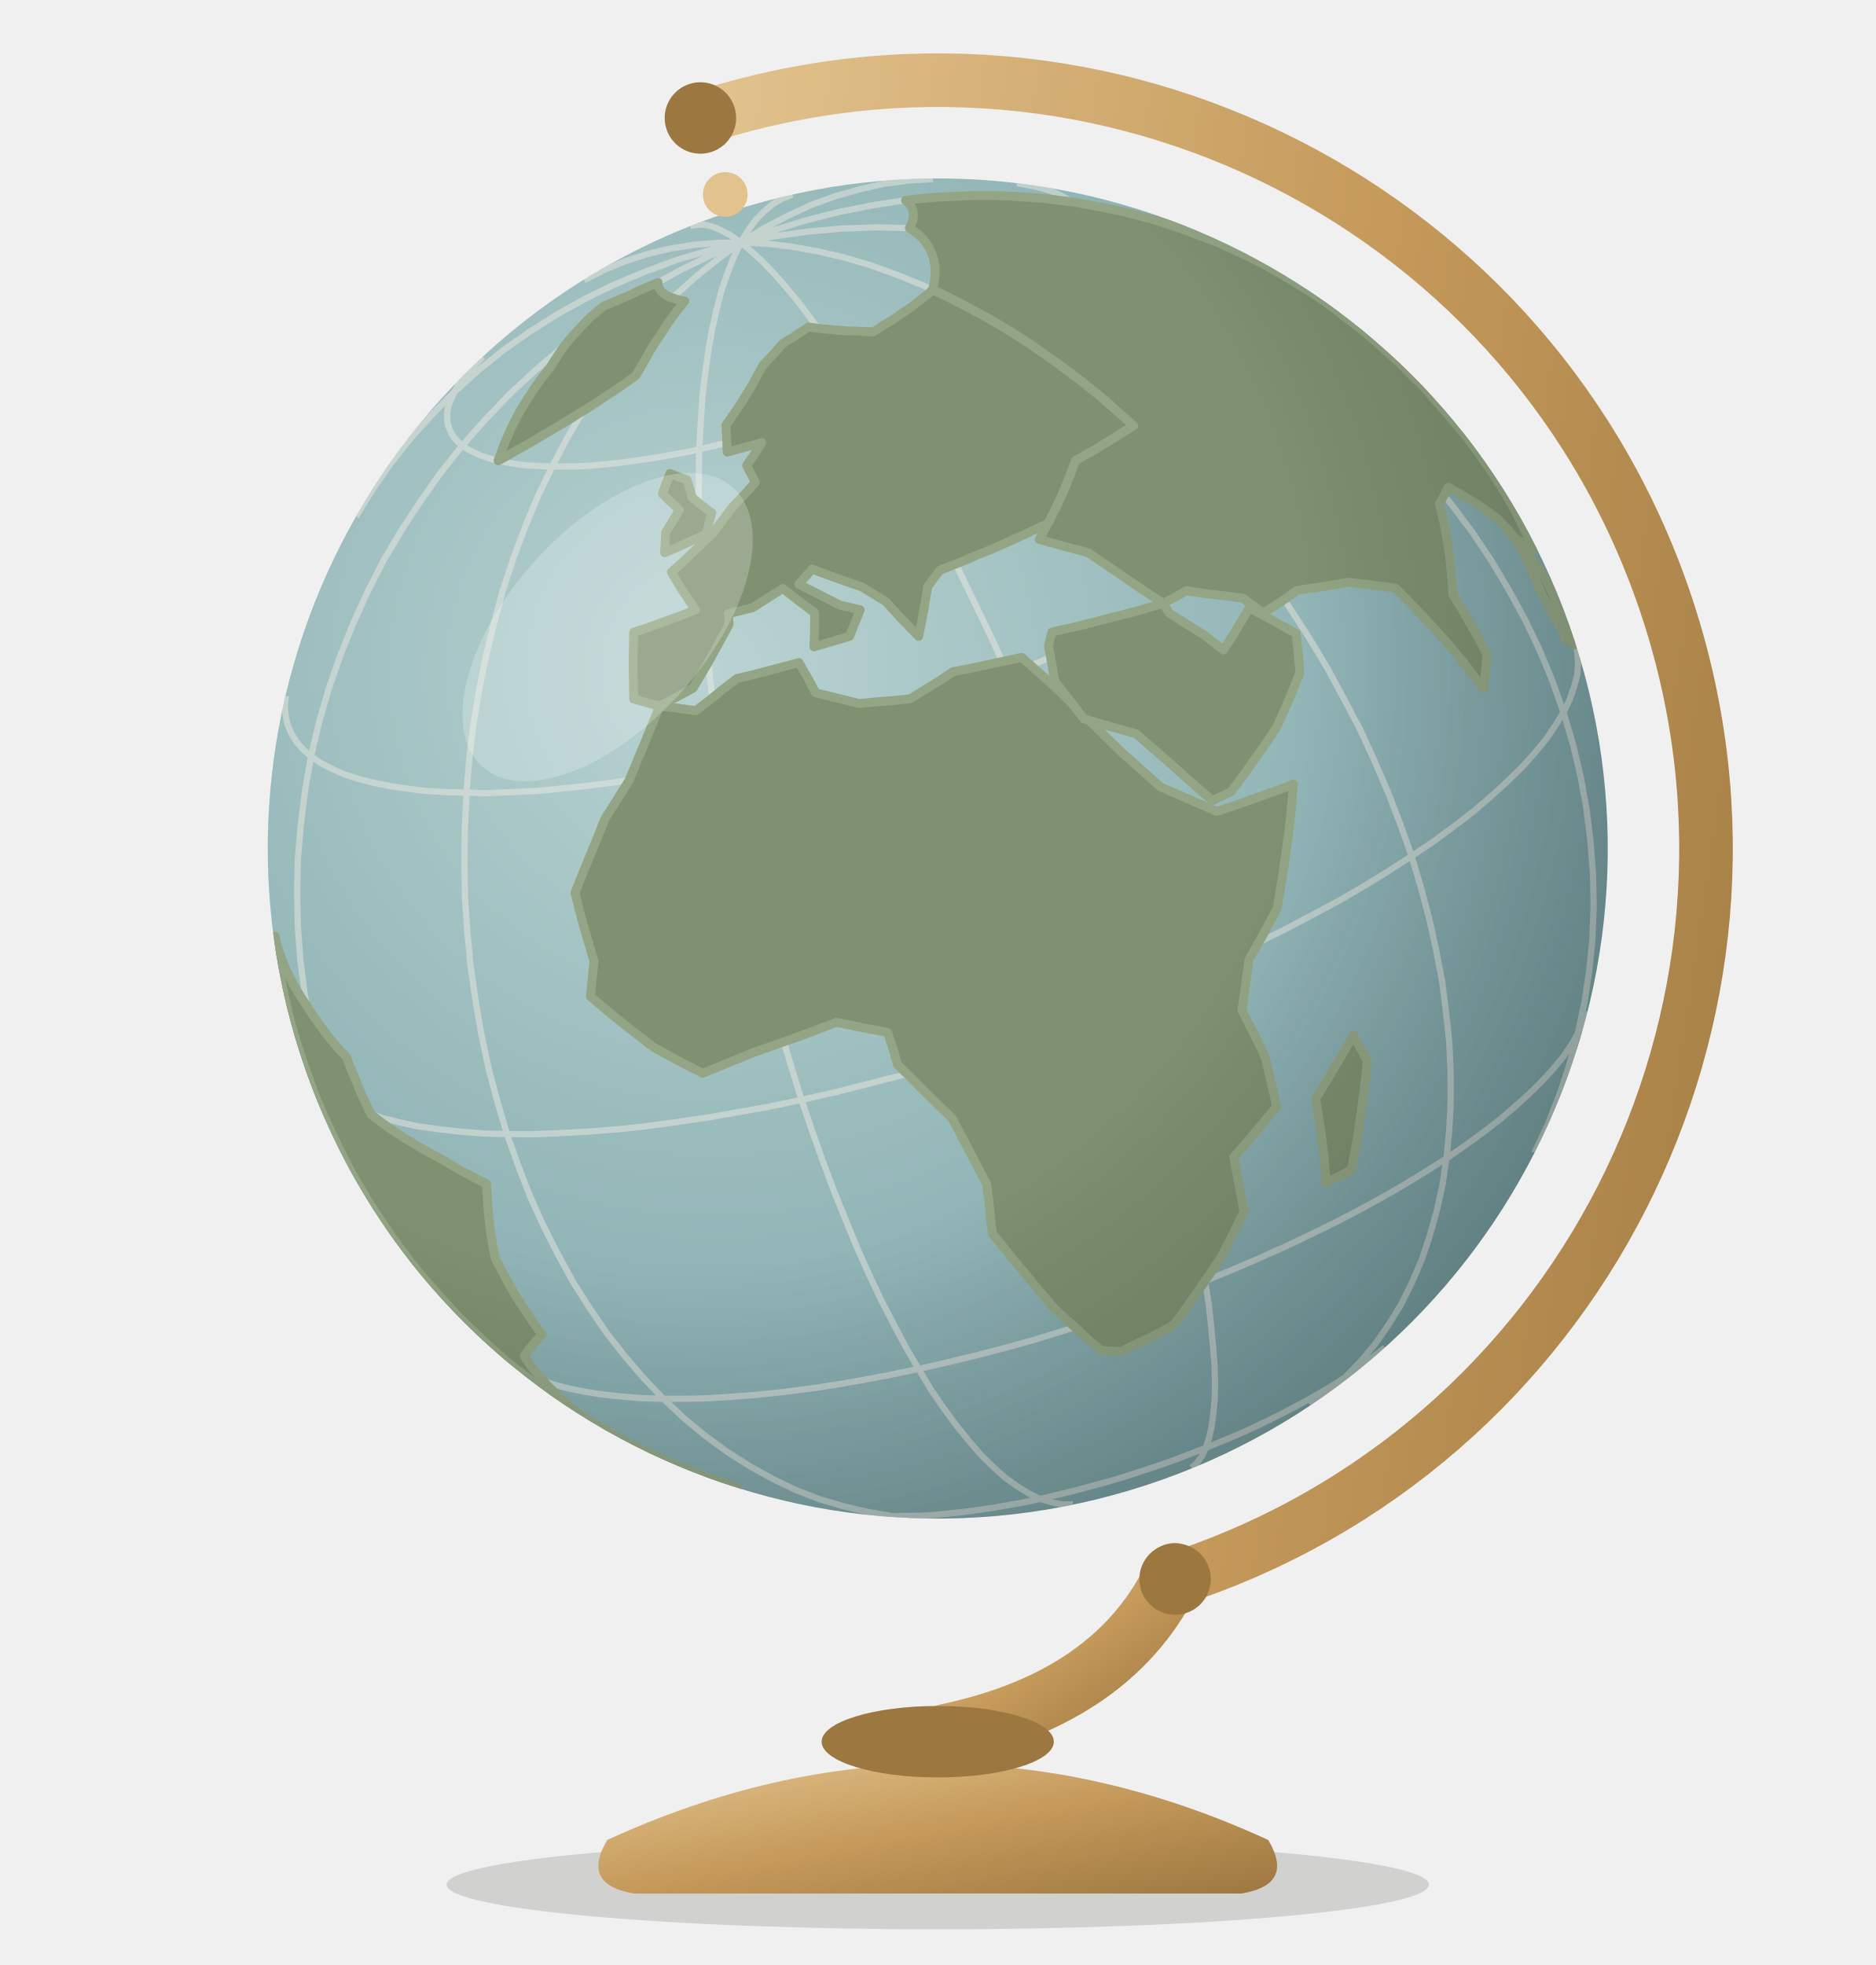
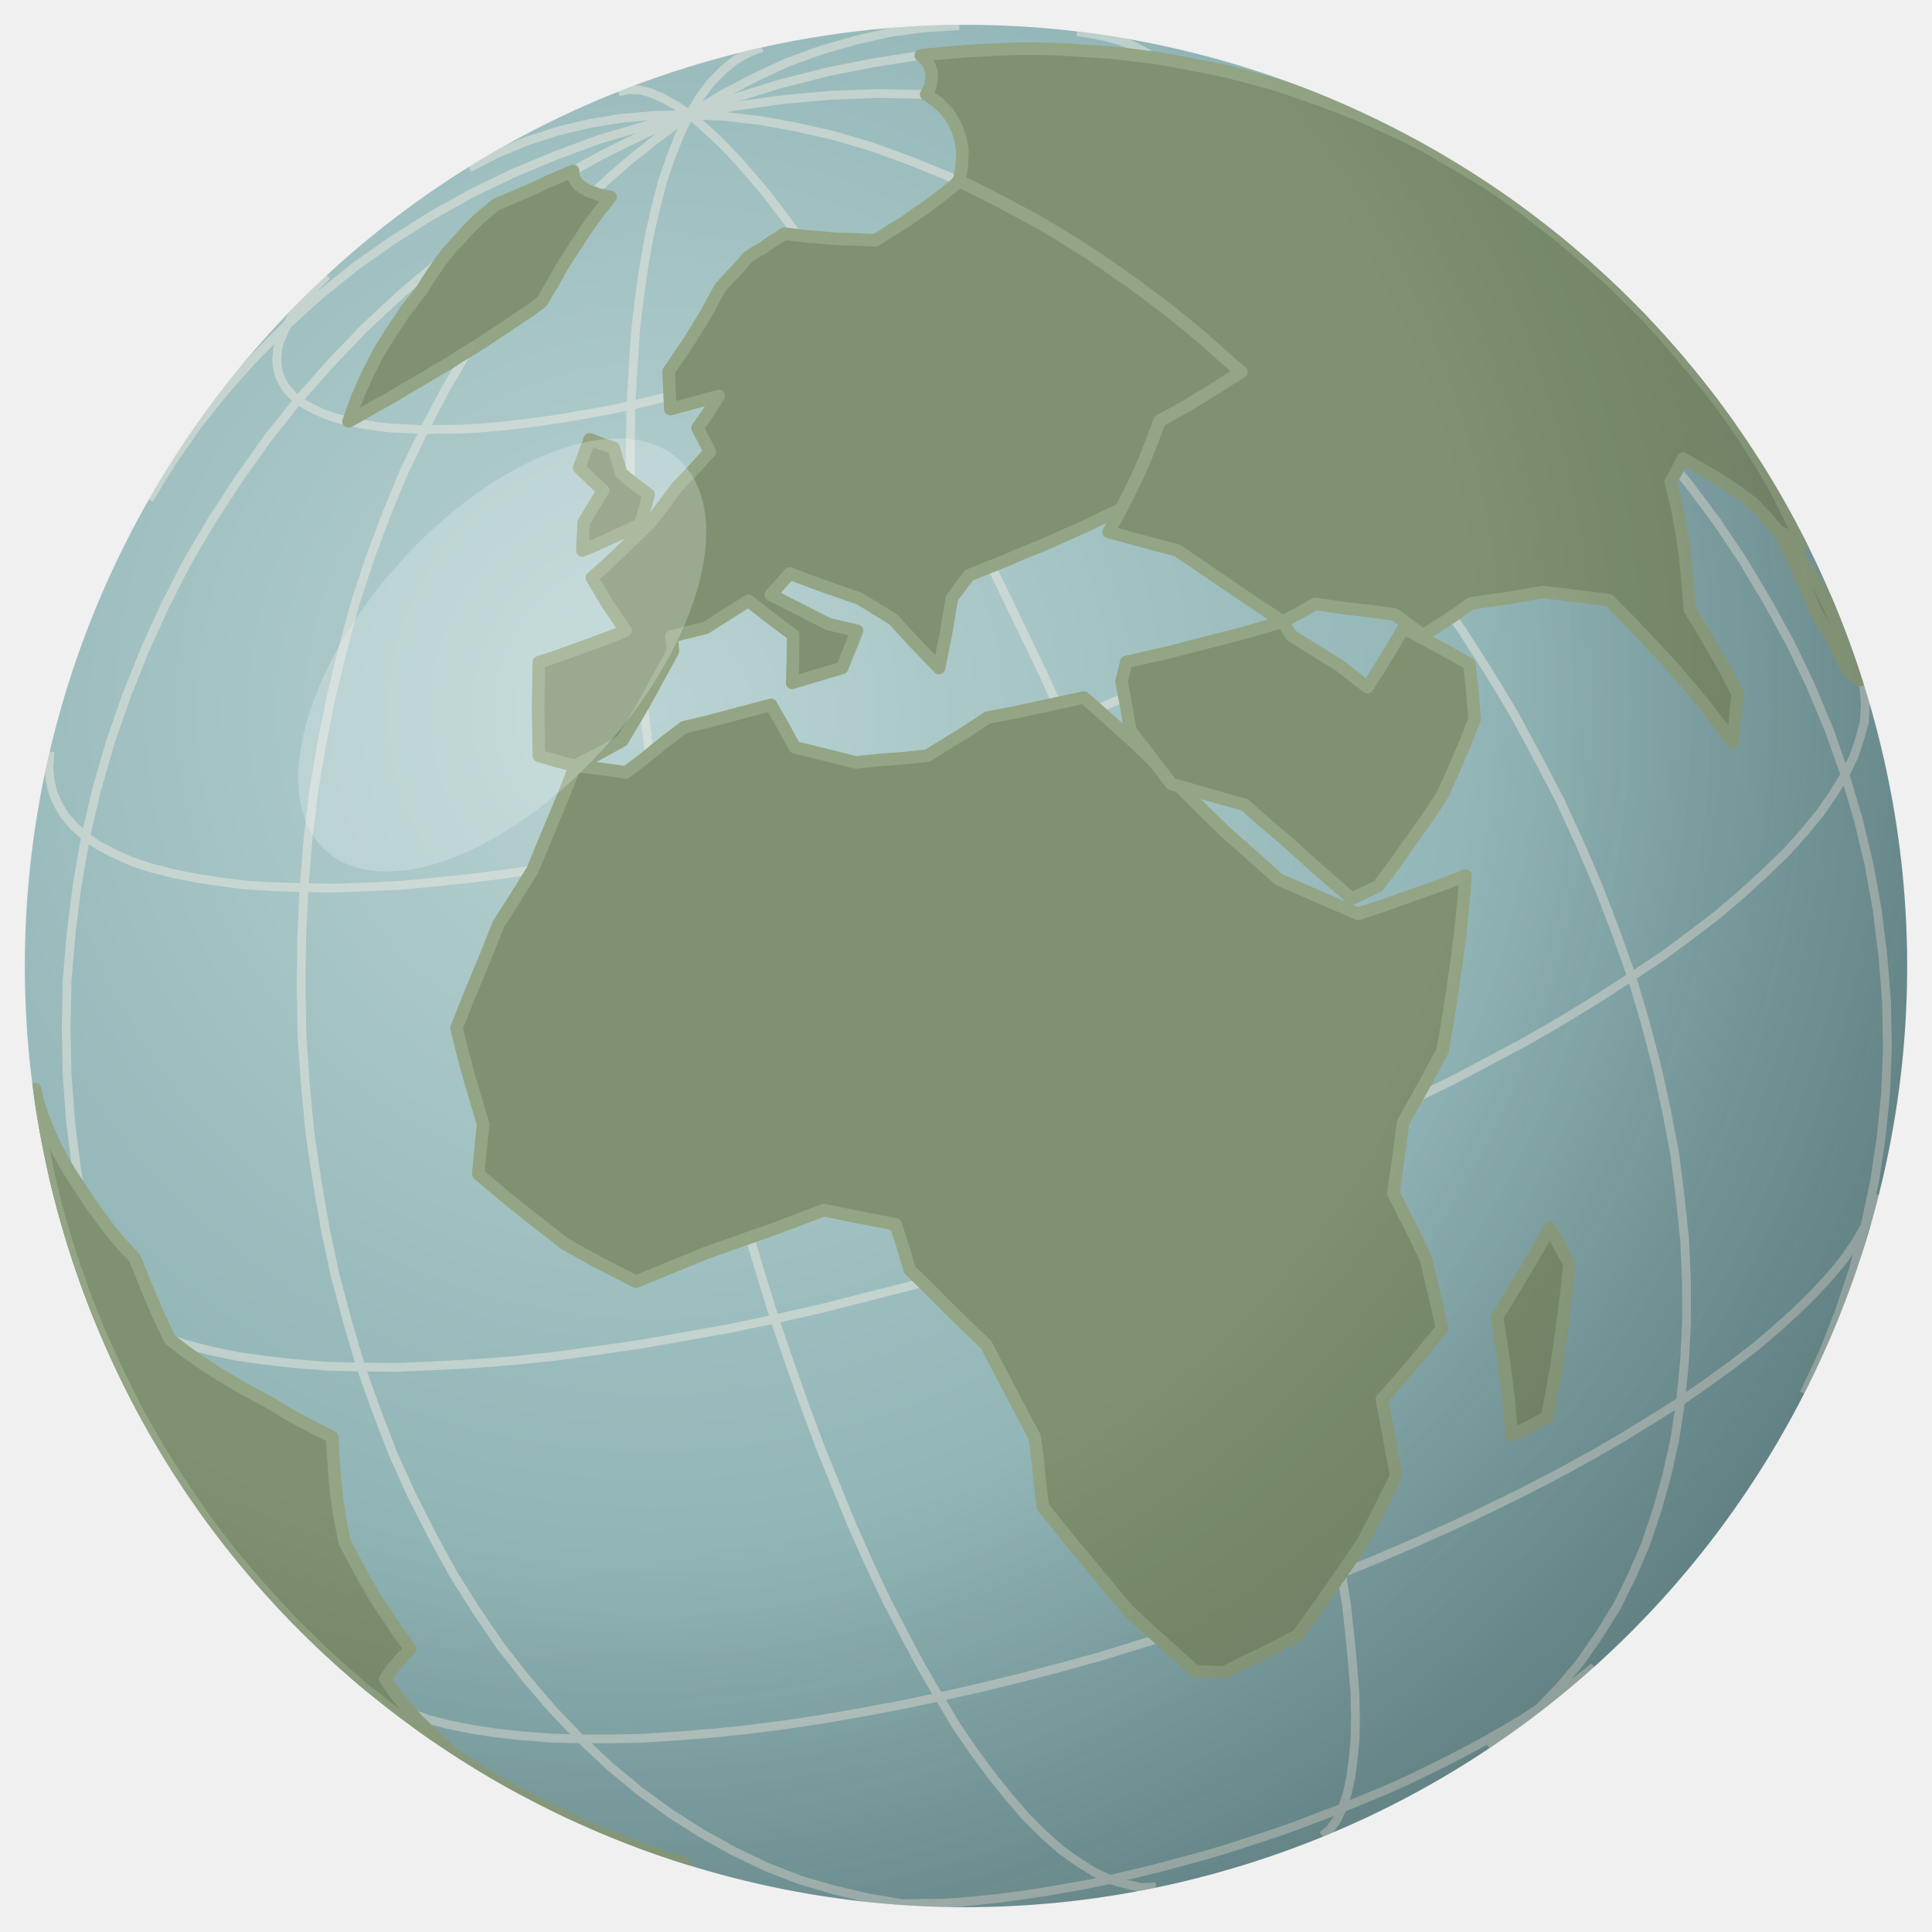
- <svg xmlns="http://www.w3.org/2000/svg" viewBox="40 40 420 440" width="420" height="440">
+ <svg xmlns="http://www.w3.org/2000/svg" viewBox="96 76 308 308" width="308" height="308">
  <defs>
    <radialGradient id="sea" cx=".38" cy=".32" r=".8">
      <stop offset="0" stop-color="#B9D3D2" />
      <stop offset=".6" stop-color="#8FB3B5" />
      <stop offset="1" stop-color="#6E9497" />
    </radialGradient>
    <radialGradient id="shade" cx=".36" cy=".3" r=".85">
      <stop offset=".55" stop-color="#000" stop-opacity="0" />
      <stop offset="1" stop-color="#1E2A2A" stop-opacity=".28" />
    </radialGradient>
    <linearGradient id="br" x1="0" y1="0" x2="1" y2="1">
      <stop offset="0" stop-color="#E2C38E" />
      <stop offset=".5" stop-color="#C59A5B" />
      <stop offset="1" stop-color="#9C7740" />
    </linearGradient>
    <clipPath id="g">
      <circle cx="250" cy="230" r="150" />
    </clipPath>
  </defs>
-   <ellipse cx="250" cy="462" rx="110" ry="10" fill="#2E2B27" opacity=".16" />
-   <path d="M303 392 Q290 420 252 428" stroke="url(#br)" stroke-width="13" fill="none" stroke-linecap="round" />
-   <path d="M176 452 Q250 418 324 452 Q330 462 318 464 L182 464 Q170 462 176 452Z" fill="url(#br)" />
-   <ellipse cx="250" cy="430" rx="26" ry="8" fill="#9C7740" />
  <g transform="rotate(-18 250 230)">
    <circle cx="250" cy="230" r="150" fill="url(#sea)" />
    <g clip-path="url(#g)">
      <path d="M189.3 367.2 L191.7 368.1 L194.3 369.1 L197.0 369.9 L199.8 370.8 L202.8 371.6 L205.9 372.3 L209.2 373.0 L212.5 373.6 L216.0 374.2 L219.5 374.7 L223.1 375.2 L226.8 375.6 L230.6 375.9 L234.4 376.2 L238.3 376.4 L242.2 376.6 L246.1 376.7 L250.0 376.7 L253.9 376.7 L257.8 376.6 L261.7 376.4 L265.6 376.2 L269.4 375.9 L273.2 375.6 L276.9 375.2 L280.5 374.7 L284.0 374.2 L287.5 373.6 L290.8 373.0 L294.1 372.3 L297.2 371.6 L300.2 370.8 L303.0 369.9 L305.7 369.1 L308.3 368.1 L310.7 367.2 M122.9 309.7 L124.5 311.7 L126.5 313.7 L128.7 315.7 L131.3 317.7 L134.3 319.6 L137.5 321.4 L141.1 323.2 L144.9 324.9 L149.0 326.6 L153.5 328.2 L158.1 329.7 L163.1 331.2 L168.2 332.5 L173.6 333.8 L179.2 335.0 L185.0 336.1 L191.0 337.1 L197.2 338.0 L203.4 338.8 L209.9 339.5 L216.4 340.1 L223.0 340.6 L229.7 341.0 L236.4 341.3 L243.2 341.4 L250.0 341.5 L256.8 341.4 L263.6 341.3 L270.3 341.0 L277.0 340.6 L283.6 340.1 L290.1 339.5 L296.6 338.8 L302.8 338.0 L309.0 337.1 L315.0 336.1 L320.8 335.0 L326.4 333.8 L331.8 332.5 L336.9 331.2 L341.9 329.7 L346.5 328.2 L351.0 326.6 L355.1 324.9 L358.9 323.2 L362.5 321.4 L365.7 319.6 L368.7 317.7 L371.3 315.7 L373.5 313.7 L375.5 311.7 L377.1 309.7 M100.0 230.0 L100.2 232.4 L100.8 234.8 L101.8 237.3 L103.3 239.6 L105.1 242.0 L107.3 244.3 L110.0 246.6 L113.0 248.9 L116.3 251.0 L120.1 253.2 L124.2 255.2 L128.6 257.2 L133.4 259.2 L138.5 261.0 L143.9 262.8 L149.6 264.4 L155.6 266.0 L161.8 267.5 L168.3 268.9 L175.0 270.1 L181.9 271.3 L189.0 272.3 L196.2 273.3 L203.6 274.1 L211.2 274.8 L218.8 275.3 L226.5 275.8 L234.3 276.1 L242.1 276.3 L250.0 276.4 L257.9 276.3 L265.7 276.1 L273.5 275.8 L281.2 275.3 L288.8 274.8 L296.4 274.1 L303.8 273.3 L311.0 272.3 L318.1 271.3 L325.0 270.1 L331.7 268.9 L338.2 267.5 L344.4 266.0 L350.4 264.4 L356.1 262.8 L361.5 261.0 L366.6 259.2 L371.4 257.2 L375.8 255.2 L379.9 253.2 L383.7 251.0 L387.0 248.9 L390.0 246.6 L392.7 244.3 L394.9 242.0 L396.7 239.6 L398.2 237.3 L399.2 234.8 L399.8 232.4 L400.0 230.0 M121.7 152.4 L120.8 154.5 L120.3 156.6 L120.1 158.7 L120.3 160.8 L120.8 162.9 L121.7 165.0 L122.9 167.0 L124.5 169.1 L126.5 171.1 L128.7 173.1 L131.3 175.0 L134.3 176.9 L137.5 178.7 L141.1 180.5 L144.9 182.3 L149.0 183.9 L153.5 185.5 L158.1 187.1 L163.1 188.5 L168.2 189.9 L173.6 191.1 L179.2 192.3 L185.0 193.4 L191.0 194.4 L197.2 195.3 L203.4 196.1 L209.9 196.8 L216.4 197.4 L223.0 197.9 L229.7 198.3 L236.4 198.6 L243.2 198.8 L250.0 198.8 L256.8 198.8 L263.6 198.6 L270.3 198.3 L277.0 197.9 L283.6 197.4 L290.1 196.8 L296.6 196.1 L302.8 195.3 L309.0 194.4 L315.0 193.4 L320.8 192.3 L326.4 191.1 L331.8 189.9 L336.9 188.5 L341.9 187.1 L346.5 185.5 L351.0 183.9 L355.1 182.3 L358.9 180.5 L362.5 178.7 L365.7 176.9 L368.7 175.0 L371.3 173.1 L373.5 171.1 L375.5 169.1 L377.1 167.0 L378.3 165.0 L379.2 162.9 L379.7 160.8 L379.9 158.7 L379.7 156.6 L379.2 154.5 L378.3 152.4 M187.1 93.8 L185.0 94.9 L183.2 95.9 L181.5 97.0 L180.0 98.1 L178.7 99.3 L177.6 100.5 L176.6 101.6 L175.9 102.8 L175.4 104.0 L175.1 105.2 L175.0 106.5 L175.1 107.7 L175.4 108.9 L175.9 110.1 L176.6 111.3 L177.6 112.5 L178.7 113.6 L180.0 114.8 L181.5 115.9 L183.2 117.0 L185.0 118.0 L187.1 119.1 L189.3 120.1 L191.7 121.0 L194.3 122.0 L197.0 122.8 L199.8 123.7 L202.8 124.5 L205.9 125.2 L209.2 125.9 L212.5 126.5 L216.0 127.1 L219.5 127.6 L223.1 128.1 L226.8 128.5 L230.6 128.8 L234.4 129.1 L238.3 129.3 L242.2 129.5 L246.1 129.6 L250.0 129.6 L253.9 129.6 L257.8 129.5 L261.7 129.3 L265.6 129.1 L269.4 128.8 L273.2 128.5 L276.9 128.1 L280.5 127.6 L284.0 127.1 L287.5 126.5 L290.8 125.9 L294.1 125.2 L297.2 124.5 L300.2 123.7 L303.0 122.8 L305.7 122.0 L308.3 121.0 L310.7 120.1 L312.9 119.1 L315.0 118.0 L316.8 117.0 L318.5 115.9 L320.0 114.8 L321.3 113.6 L322.4 112.5 L323.4 111.3 L324.1 110.1 L324.6 108.9 L324.9 107.7 L325.0 106.5 L324.9 105.2 L324.6 104.0 L324.1 102.8 L323.4 101.6 L322.4 100.5 L321.3 99.3 L320.0 98.1 L318.5 97.0 L316.8 95.9 L315.0 94.9 L312.9 93.8 M264.3 80.7 L262.0 80.8 L259.6 81.3 L257.3 82.2 L254.8 83.5 L252.4 85.2 L250.0 87.3 M240.4 80.3 L241.9 80.5 L243.5 81.0 L245.1 82.0 L246.7 83.4 L248.4 85.2 L250.0 87.3 M214.0 84.5 L219.0 83.7 L224.0 83.3 L229.1 83.3 L234.3 83.7 L239.5 84.5 L244.7 85.7 L250.0 87.3 M149.1 119.0 L154.5 114.4 L160.2 110.1 L166.1 106.2 L172.3 102.6 L178.7 99.3 L185.2 96.4 L192.0 93.8 L198.9 91.7 L205.9 89.9 L213.1 88.5 L220.3 87.5 L227.7 86.9 L235.1 86.6 L242.5 86.8 L250.0 87.3 M122.9 309.7 L119.3 303.4 L116.0 296.8 L113.0 290.1 L110.5 283.2 L108.3 276.2 L106.5 269.1 L105.1 261.8 L104.1 254.5 L103.5 247.1 L103.3 239.6 L103.5 232.2 L104.1 224.7 L105.1 217.2 L106.5 209.8 L108.3 202.4 L110.5 195.1 L113.0 187.9 L116.0 180.8 L119.3 173.8 L122.9 167.0 L126.9 160.4 L131.3 153.9 L136.0 147.7 L141.0 141.7 L146.3 135.9 L151.8 130.4 L157.7 125.2 L163.8 120.3 L170.1 115.6 L176.6 111.3 L183.4 107.3 L190.3 103.6 L197.4 100.3 L204.7 97.3 L212.0 94.7 L219.5 92.5 L227.0 90.6 L234.7 89.1 L242.3 88.0 L250.0 87.3 M199.4 371.2 L194.3 369.1 L189.3 366.5 L184.5 363.6 L179.8 360.4 L175.4 356.8 L171.2 352.8 L167.2 348.5 L163.4 343.9 L159.8 338.9 L156.5 333.7 L153.5 328.2 L150.7 322.4 L148.2 316.4 L145.9 310.1 L144.0 303.6 L142.3 296.9 L141.0 290.0 L139.9 283.0 L139.1 275.8 L138.7 268.4 L138.5 261.0 L138.7 253.5 L139.1 245.9 L139.9 238.3 L141.0 230.7 L142.3 223.0 L144.0 215.4 L145.9 207.8 L148.2 200.3 L150.7 192.9 L153.5 185.5 L156.5 178.3 L159.8 171.2 L163.4 164.3 L167.2 157.6 L171.2 151.1 L175.4 144.7 L179.8 138.7 L184.5 132.8 L189.3 127.2 L194.3 122.0 L199.4 117.0 L204.7 112.3 L210.1 107.9 L215.6 103.9 L221.1 100.2 L226.8 96.9 L232.6 93.9 L238.3 91.4 L244.2 89.2 L250.0 87.3 M233.4 379.0 L231.1 378.3 L229.0 377.1 L226.8 375.6 L224.8 373.7 L222.8 371.3 L220.8 368.6 L219.0 365.5 L217.2 362.0 L215.6 358.2 L214.0 354.0 L212.5 349.5 L211.1 344.7 L209.9 339.5 L208.7 334.0 L207.7 328.3 L206.7 322.3 L205.9 316.0 L205.2 309.5 L204.7 302.8 L204.2 295.9 L203.9 288.8 L203.7 281.5 L203.6 274.1 L203.7 266.6 L203.9 258.9 L204.2 251.2 L204.7 243.5 L205.2 235.7 L205.9 227.8 L206.7 220.0 L207.7 212.2 L208.7 204.5 L209.9 196.8 L211.1 189.3 L212.5 181.8 L214.0 174.5 L215.6 167.3 L217.2 160.3 L219.0 153.5 L220.8 146.9 L222.8 140.5 L224.8 134.4 L226.8 128.5 L229.0 122.9 L231.1 117.6 L233.4 112.6 L235.7 107.9 L238.0 103.6 L240.4 99.6 L242.7 96.0 L245.2 92.7 L247.6 89.8 L250.0 87.3 M261.2 379.4 L262.7 378.8 L264.2 377.7 L265.6 376.2 L267.0 374.3 L268.3 372.1 L269.6 369.4 L270.9 366.4 L272.1 362.9 L273.2 359.2 L274.2 355.0 L275.2 350.5 L276.2 345.7 L277.0 340.6 L277.8 335.2 L278.5 329.4 L279.1 323.5 L279.7 317.2 L280.1 310.7 L280.5 304.0 L280.8 297.1 L281.0 290.0 L281.1 282.7 L281.2 275.3 L281.1 267.8 L281.0 260.2 L280.8 252.5 L280.5 244.7 L280.1 236.9 L279.7 229.0 L279.1 221.2 L278.5 213.4 L277.8 205.6 L277.0 197.9 L276.2 190.3 L275.2 182.8 L274.2 175.5 L273.2 168.2 L272.1 161.2 L270.9 154.3 L269.6 147.7 L268.3 141.2 L267.0 135.1 L265.6 129.1 L264.2 123.5 L262.7 118.1 L261.2 113.1 L259.6 108.3 L258.1 103.9 L256.5 99.9 L254.9 96.2 L253.3 92.9 L251.6 89.9 L250.0 87.3 M290.8 374.3 L295.6 372.7 L300.2 370.8 L304.7 368.4 L309.0 365.7 L313.2 362.5 L317.2 359.1 L321.0 355.2 L324.6 351.1 L328.0 346.5 L331.2 341.7 L334.2 336.6 L336.9 331.2 L339.4 325.5 L341.7 319.5 L343.7 313.3 L345.5 306.8 L346.9 300.2 L348.2 293.4 L349.1 286.3 L349.8 279.2 L350.2 271.9 L350.4 264.4 L350.2 256.9 L349.8 249.3 L349.1 241.7 L348.2 234.0 L346.9 226.4 L345.5 218.7 L343.7 211.0 L341.7 203.4 L339.4 195.9 L336.9 188.5 L334.2 181.2 L331.2 174.0 L328.0 167.0 L324.6 160.1 L321.0 153.5 L317.2 147.0 L313.2 140.8 L309.0 134.8 L304.7 129.1 L300.2 123.7 L295.6 118.5 L290.8 113.7 L286.0 109.2 L281.0 105.0 L276.0 101.1 L270.9 97.6 L265.7 94.5 L260.5 91.7 L255.3 89.3 L250.0 87.3 M356.0 336.1 L360.9 330.9 L365.4 325.4 L369.6 319.7 L373.5 313.7 L377.1 307.5 L380.3 301.1 L383.2 294.5 L385.7 287.7 L387.8 280.8 L389.5 273.7 L390.9 266.5 L391.9 259.2 L392.5 251.8 L392.7 244.3 L392.5 236.8 L391.9 229.3 L390.9 221.8 L389.5 214.4 L387.8 206.9 L385.7 199.5 L383.2 192.2 L380.3 185.1 L377.1 178.0 L373.5 171.1 L369.6 164.3 L365.4 157.7 L360.9 151.4 L356.0 145.2 L350.9 139.3 L345.5 133.6 L339.8 128.1 L333.9 123.0 L327.7 118.2 L321.3 113.6 L314.8 109.4 L308.0 105.5 L301.1 102.0 L294.1 98.8 L286.9 95.9 L279.7 93.4 L272.3 91.3 L264.9 89.6 L257.5 88.3 L250.0 87.3 M373.1 144.2 L368.7 138.4 L364.0 132.7 L359.0 127.4 L353.7 122.3 L348.2 117.5 L342.3 113.1 L336.2 108.9 L329.9 105.1 L323.4 101.6 L316.6 98.5 L309.7 95.8 L302.6 93.4 L295.3 91.3 L288.0 89.7 L280.5 88.5 L273.0 87.6 L265.3 87.1 L257.7 87.0 L250.0 87.3 M295.3 87.1 L289.9 85.7 L284.4 84.7 L278.9 84.2 L273.2 84.0 L267.4 84.2 L261.7 84.9 L255.8 85.9 L250.0 87.3" fill="none" stroke="#F4EEE2" stroke-width="1.4" opacity=".45" />
      <g fill="#7F9171" stroke="#93A584" stroke-width="2" stroke-linejoin="round">
        <path d="M169.7 214.3 L169.4 218.3 L169.2 222.2 L169.1 226.2 L169.0 230.2 L167.4 233.8 L165.8 237.5 L168.9 242.5 L172.2 247.5 L175.6 252.5 L179.9 257.1 L184.4 261.6 L188.4 261.3 L192.4 261.0 L196.4 260.7 L200.4 260.6 L204.3 260.5 L208.4 260.4 L212.4 260.2 L216.4 260.0 L221.5 262.9 L226.6 265.7 L226.6 269.5 L226.5 273.3 L228.5 277.1 L230.4 280.9 L232.4 284.7 L234.4 288.4 L235.1 292.6 L235.8 296.7 L236.5 300.8 L237.2 304.8 L236.5 308.6 L235.7 312.2 L235.0 315.8 L236.4 319.4 L237.7 322.9 L239.1 326.3 L240.4 329.6 L241.7 332.9 L243.0 336.0 L244.8 339.2 L246.6 342.3 L248.3 345.3 L250.0 348.2 L254.3 349.8 L257.5 349.3 L260.8 348.9 L264.0 348.4 L267.3 347.8 L270.9 345.2 L274.5 342.5 L278.3 339.6 L282.0 336.7 L286.0 332.7 L290.1 328.5 L290.5 325.5 L290.9 322.5 L291.3 319.4 L291.7 316.2 L295.9 313.7 L300.1 311.1 L304.3 308.4 L304.7 304.7 L305.0 300.9 L305.3 297.1 L304.8 293.3 L304.2 289.4 L303.6 285.5 L306.1 280.4 L308.6 275.2 L313.4 270.8 L318.1 266.3 L320.3 262.1 L322.4 258.0 L324.5 253.7 L326.5 249.5 L328.4 245.2 L330.2 240.9 L326.7 241.1 L323.1 241.2 L319.4 241.3 L315.7 241.4 L312.0 241.4 L306.9 236.9 L301.7 232.3 L298.8 227.3 L295.9 222.4 L293.6 218.0 L291.4 213.7 L289.1 209.3 L286.8 204.9 L284.0 200.0 L281.1 195.1 L277.2 194.7 L273.3 194.3 L269.4 193.9 L265.5 193.4 L261.9 194.4 L258.2 195.3 L254.5 196.2 L250.7 195.4 L247.0 194.5 L243.3 193.7 L239.0 191.0 L234.8 188.4 L234.1 184.6 L233.3 180.8 L229.7 180.6 L226.1 180.4 L222.5 180.2 L219.0 179.9 L215.3 181.2 L211.7 182.6 L208.0 183.9 L204.3 182.1 L200.6 180.4 L197.8 183.8 L194.9 187.2 L191.9 190.7 L189.0 194.1 L185.1 197.4 L181.2 200.6 L178.3 204.1 L175.4 207.5 L172.5 210.9Z" />
        <path d="M309.6 328.0 L312.8 327.6 L315.9 327.0 L317.8 323.5 L319.7 320.0 L321.5 316.3 L323.3 312.6 L325.1 308.8 L326.8 304.9 L326.2 301.7 L325.6 298.5 L321.5 302.2 L317.4 305.8 L313.2 309.4 L312.7 312.6 L312.2 315.8 L311.6 319.0 L311.0 322.1 L310.3 325.1Z" />
        <path d="M195.6 177.1 L196.7 173.5 L197.8 169.9 L199.0 166.4 L200.2 162.9 L203.1 162.9 L206.0 162.8 L209.0 162.7 L211.9 162.6 L214.9 162.4 L213.5 157.5 L212.4 152.7 L215.4 151.4 L218.3 150.0 L221.2 148.6 L224.0 147.2 L226.9 145.2 L229.7 143.2 L233.2 141.3 L236.5 139.4 L235.8 135.2 L238.3 133.3 L240.6 131.4 L238.6 131.3 L236.6 131.2 L234.6 131.1 L232.6 131.0 L233.4 128.1 L234.2 125.2 L236.4 123.5 L238.6 121.8 L240.6 120.1 L242.6 118.4 L244.4 116.7 L246.1 115.1 L247.6 114.2 L249.1 113.4 L250.5 112.6 L251.8 111.8 L253.2 111.4 L254.6 111.1 L255.9 110.7 L257.2 110.4 L258.5 110.0 L260.0 110.7 L261.5 111.4 L263.2 112.1 L264.8 112.8 L266.5 113.5 L268.3 114.1 L270.1 114.8 L272.0 115.5 L273.3 115.2 L274.7 114.8 L276.0 114.5 L277.3 114.2 L278.6 113.8 L279.8 113.4 L281.0 113.1 L282.2 112.7 L283.3 112.3 L284.5 111.9 L285.5 111.5 L286.6 111.1 L287.6 110.6 L290.1 113.0 L292.5 115.4 L294.9 117.9 L297.3 120.4 L299.7 123.1 L302.0 125.8 L304.3 128.6 L306.5 131.5 L308.7 134.4 L310.9 137.5 L313.0 140.5 L315.1 143.7 L317.1 146.9 L319.0 150.2 L321.0 153.5 L318.6 154.1 L316.3 154.7 L313.8 155.3 L311.3 155.9 L308.8 156.4 L306.2 156.9 L304.4 159.2 L302.5 161.5 L300.5 163.8 L298.3 166.1 L296.0 168.4 L293.3 168.7 L290.6 169.1 L287.8 169.4 L285.0 169.7 L282.0 170.0 L278.9 170.2 L275.9 170.5 L272.8 170.7 L269.7 170.9 L266.0 173.5 L263.4 178.5 L260.6 183.5 L258.2 178.6 L256.0 173.8 L251.9 169.0 L248.7 166.6 L245.6 164.2 L242.6 161.8 L238.7 164.1 L242.3 167.7 L246.0 171.4 L250.0 173.8 L245.9 178.7 L241.8 178.6 L237.6 178.5 L238.9 174.9 L240.1 171.3 L237.5 167.6 L235.0 163.9 L231.1 164.9 L227.2 165.9 L224.4 165.7 L221.6 165.5 L221.1 167.8 L217.6 171.1 L214.0 174.5 L209.0 178.9 L204.8 179.7 L200.6 180.4 L198.1 178.8Z" />
        <path d="M212.3 148.1 L214.8 147.9 L217.4 147.6 L219.9 147.3 L222.4 147.0 L225.1 142.9 L223.5 140.6 L222.0 138.3 L222.1 134.1 L220.5 132.9 L218.9 131.6 L215.9 135.4 L217.1 137.7 L218.4 140.0 L213.9 143.9Z" />
        <path d="M286.5 202.4 L288.3 207.4 L290.1 212.5 L295.1 215.9 L300.2 219.3 L302.5 223.2 L304.9 227.1 L307.2 231.1 L309.5 235.0 L311.8 238.8 L316.4 238.2 L320.1 235.6 L323.7 232.9 L327.2 230.3 L330.6 227.6 L333.6 224.3 L336.5 221.0 L339.3 217.6 L340.3 213.3 L341.2 209.0 L337.2 204.7 L333.0 200.3 L330.3 202.7 L327.5 205.1 L324.6 207.5 L321.4 202.8 L318.5 199.4 L315.6 195.9 L315.0 193.4 L311.8 193.3 L308.7 193.2 L305.5 193.0 L302.3 192.8 L299.1 192.6 L295.8 192.4 L292.6 192.1 L289.3 191.8 L287.6 194.5 L287.1 198.4Z" />
        <path d="M287.6 110.6 L288.1 109.8 L288.5 109.0 L288.9 108.2 L289.2 107.4 L289.5 106.6 L289.7 105.8 L289.8 105.0 L289.9 104.2 L289.9 103.5 L289.9 102.7 L289.8 102.0 L289.7 101.3 L289.5 100.5 L289.3 99.8 L289.0 99.1 L288.7 98.5 L288.3 97.8 L287.9 97.2 L287.4 96.5 L286.9 95.9 L287.2 95.6 L287.5 95.3 L287.8 95.0 L288.0 94.7 L288.2 94.4 L288.3 94.1 L288.5 93.8 L288.6 93.5 L288.7 93.1 L288.8 92.8 L288.8 92.5 L288.8 92.2 L288.8 91.9 L288.8 91.6 L288.7 91.3 L288.6 90.9 L288.5 90.6 L288.3 90.3 L288.2 90.0 L288.0 89.7 L291.7 90.5 L295.5 91.4 L299.2 92.4 L302.8 93.4 L306.5 94.6 L310.1 95.9 L313.6 97.3 L317.1 98.7 L320.6 100.3 L324.0 101.9 L327.3 103.7 L330.6 105.5 L333.9 107.4 L337.0 109.4 L340.2 111.5 L343.2 113.7 L346.2 116.0 L349.1 118.3 L352.0 120.7 L354.7 123.2 L357.5 125.8 L360.1 128.4 L362.6 131.2 L365.1 134.0 L367.5 136.8 L369.8 139.7 L372.0 142.7 L374.1 145.8 L376.2 148.9 L378.1 152.0 L380.0 155.2 L381.9 158.5 L383.6 161.8 L385.3 165.1 L386.8 168.5 L388.3 172.0 L389.7 175.5 L391.1 179.0 L392.3 182.5 L393.4 186.0 L394.4 189.6 L395.3 193.1 L396.1 196.7 L396.7 200.3 L397.2 204.0 L397.5 207.6 L396.8 206.5 L395.8 205.3 L394.7 204.2 L395.4 208.8 L395.9 213.5 L396.3 218.1 L397.1 221.7 L397.8 225.4 L398.3 229.0 L399.1 229.9 L399.6 230.7 L399.4 226.6 L399.1 222.4 L398.6 218.3 L398.0 214.1 L397.1 211.0 L396.0 207.8 L394.8 204.7 L393.5 201.5 L392.0 198.4 L390.2 195.9 L388.2 193.4 L386.0 190.9 L383.7 188.4 L382.3 189.8 L380.7 191.3 L380.4 195.3 L379.9 199.3 L379.2 203.4 L378.3 207.5 L377.3 211.6 L378.2 215.3 L379.0 219.1 L379.8 222.9 L380.4 226.7 L378.9 230.2 L377.3 233.8 L376.1 230.3 L374.9 226.9 L373.5 223.4 L372.1 220.0 L370.5 216.5 L368.9 213.1 L367.2 209.6 L365.5 206.2 L362.3 204.7 L359.1 203.2 L355.8 201.7 L353.0 201.3 L350.2 200.9 L347.4 200.4 L344.4 199.9 L341.6 200.8 L338.6 201.6 L335.6 202.4 L332.3 197.8 L328.5 196.0 L324.6 194.2 L320.8 192.3 L317.9 192.9 L315.0 193.4 L311.8 189.4 L308.7 185.4 L305.6 181.4 L302.5 177.4 L297.7 174.3 L293.0 171.2 L296.0 168.4 L298.3 166.1 L300.5 163.8 L302.5 161.5 L304.4 159.2 L306.2 156.9 L308.8 156.4 L311.3 155.9 L313.8 155.3 L316.3 154.7 L318.6 154.1 L321.0 153.5 L319.0 150.2 L317.1 146.9 L315.1 143.7 L313.0 140.5 L310.9 137.5 L308.7 134.4 L306.5 131.5 L304.3 128.6 L302.0 125.8 L299.7 123.1 L297.3 120.4 L294.9 117.9 L292.5 115.4 L290.1 113.0Z" />
        <path d="M130.7 270.2 L128.0 267.5 L125.4 264.8 L123.0 262.0 L120.7 259.6 L118.5 257.2 L116.4 254.8 L114.4 252.3 L112.6 249.9 L110.9 247.4 L110.3 242.7 L109.9 238.0 L109.6 233.4 L108.3 230.6 L107.2 227.9 L106.3 225.2 L105.4 222.4 L104.7 219.7 L104.1 217.6 L103.6 215.5 L103.2 213.3 L102.9 211.2 L102.7 209.1 L102.6 207.0 L102.6 204.9 L102.8 202.8 L102.3 203.9 L102.1 205.0 L101.9 206.1 L101.4 209.6 L101.0 213.0 L100.6 216.5 L100.3 220.0 L100.1 223.5 L100.0 227.4 L100.0 231.3 L100.1 235.3 L100.3 239.7 L100.7 244.2 L101.2 248.6 L101.8 253.0 L102.5 257.4 L103.4 261.7 L104.2 265.2 L105.1 268.7 L106.1 272.2 L107.1 275.7 L108.3 279.2 L109.5 282.6 L110.9 286.1 L112.3 289.4 L113.8 292.8 L115.4 296.2 L117.1 299.5 L118.8 302.7 L120.8 306.2 L122.9 309.7 L125.2 313.1 L127.5 316.5 L129.9 319.9 L132.5 323.2 L135.1 326.4 L137.9 329.6 L140.8 332.8 L143.7 335.9 L146.8 338.9 L150.0 341.8 L153.0 344.4 L155.9 346.8 L159.0 349.2 L162.1 351.6 L162.6 351.9 L163.1 352.2 L160.1 350.1 L157.2 347.9 L154.5 345.6 L151.8 343.4 L149.2 341.1 L146.7 338.7 L144.2 336.4 L141.9 334.0 L139.6 331.6 L137.4 329.1 L135.3 326.7 L134.2 325.2 L133.2 323.8 L132.4 322.3 L131.0 319.8 L129.7 317.3 L128.6 314.8 L127.6 312.1 L126.8 309.5 L127.6 308.9 L128.5 308.2 L129.5 307.6 L130.7 306.9 L132.1 306.2 L131.1 303.1 L130.2 299.9 L129.3 296.7 L128.6 293.4 L128.0 290.1 L127.4 286.7 L127.8 283.5 L128.3 280.2 L129.0 276.9 L129.8 273.6Z" />
        <path d="M183.2 117.0 L185.4 116.6 L187.6 116.1 L189.8 115.7 L192.1 115.2 L194.3 114.7 L196.6 114.2 L198.8 113.7 L201.1 113.2 L203.3 112.6 L205.5 112.1 L207.8 111.5 L209.9 110.9 L212.1 110.3 L214.2 109.7 L216.3 109.1 L218.4 108.4 L221.0 106.1 L223.5 103.8 L226.1 101.7 L228.7 99.6 L231.3 97.7 L234.0 95.9 L233.5 95.6 L233.1 95.4 L232.8 95.2 L232.4 95.0 L232.1 94.8 L231.8 94.5 L231.5 94.3 L231.2 94.1 L230.9 93.9 L230.7 93.6 L230.5 93.4 L230.3 93.2 L230.1 92.9 L229.9 92.7 L229.8 92.5 L229.7 92.3 L229.6 92.0 L229.5 91.8 L229.5 91.6 L229.4 91.4 L229.4 91.1 L229.4 90.9 L229.4 90.7 L229.5 90.5 L229.5 90.3 L229.6 90.1 L227.3 90.3 L225.1 90.5 L222.9 90.8 L220.7 91.0 L218.5 91.2 L216.3 91.4 L214.5 92.1 L212.8 92.8 L211.2 93.6 L209.6 94.5 L208.0 95.4 L206.5 96.3 L205.0 97.3 L203.6 98.4 L202.2 99.5 L200.9 100.6 L197.5 102.9 L194.3 105.4 L191.2 108.0 L188.3 110.9 L185.7 113.8Z" />
      </g>
      <circle cx="250" cy="230" r="150" fill="url(#shade)" />
      <ellipse cx="195" cy="160" rx="42" ry="22" fill="#FFFFFF" opacity=".22" transform="rotate(-30 195 160)" />
    </g>
-     <path d="M250 58 A172 172 0 1 1 250 402" fill="none" stroke="url(#br)" stroke-width="12" />
-     <circle cx="250" cy="58" r="8" fill="#9C7740" />
-     <circle cx="250" cy="402" r="8" fill="#9C7740" />
-     <circle cx="250" cy="76" r="5" fill="#E2C38E" />
  </g>
</svg>
